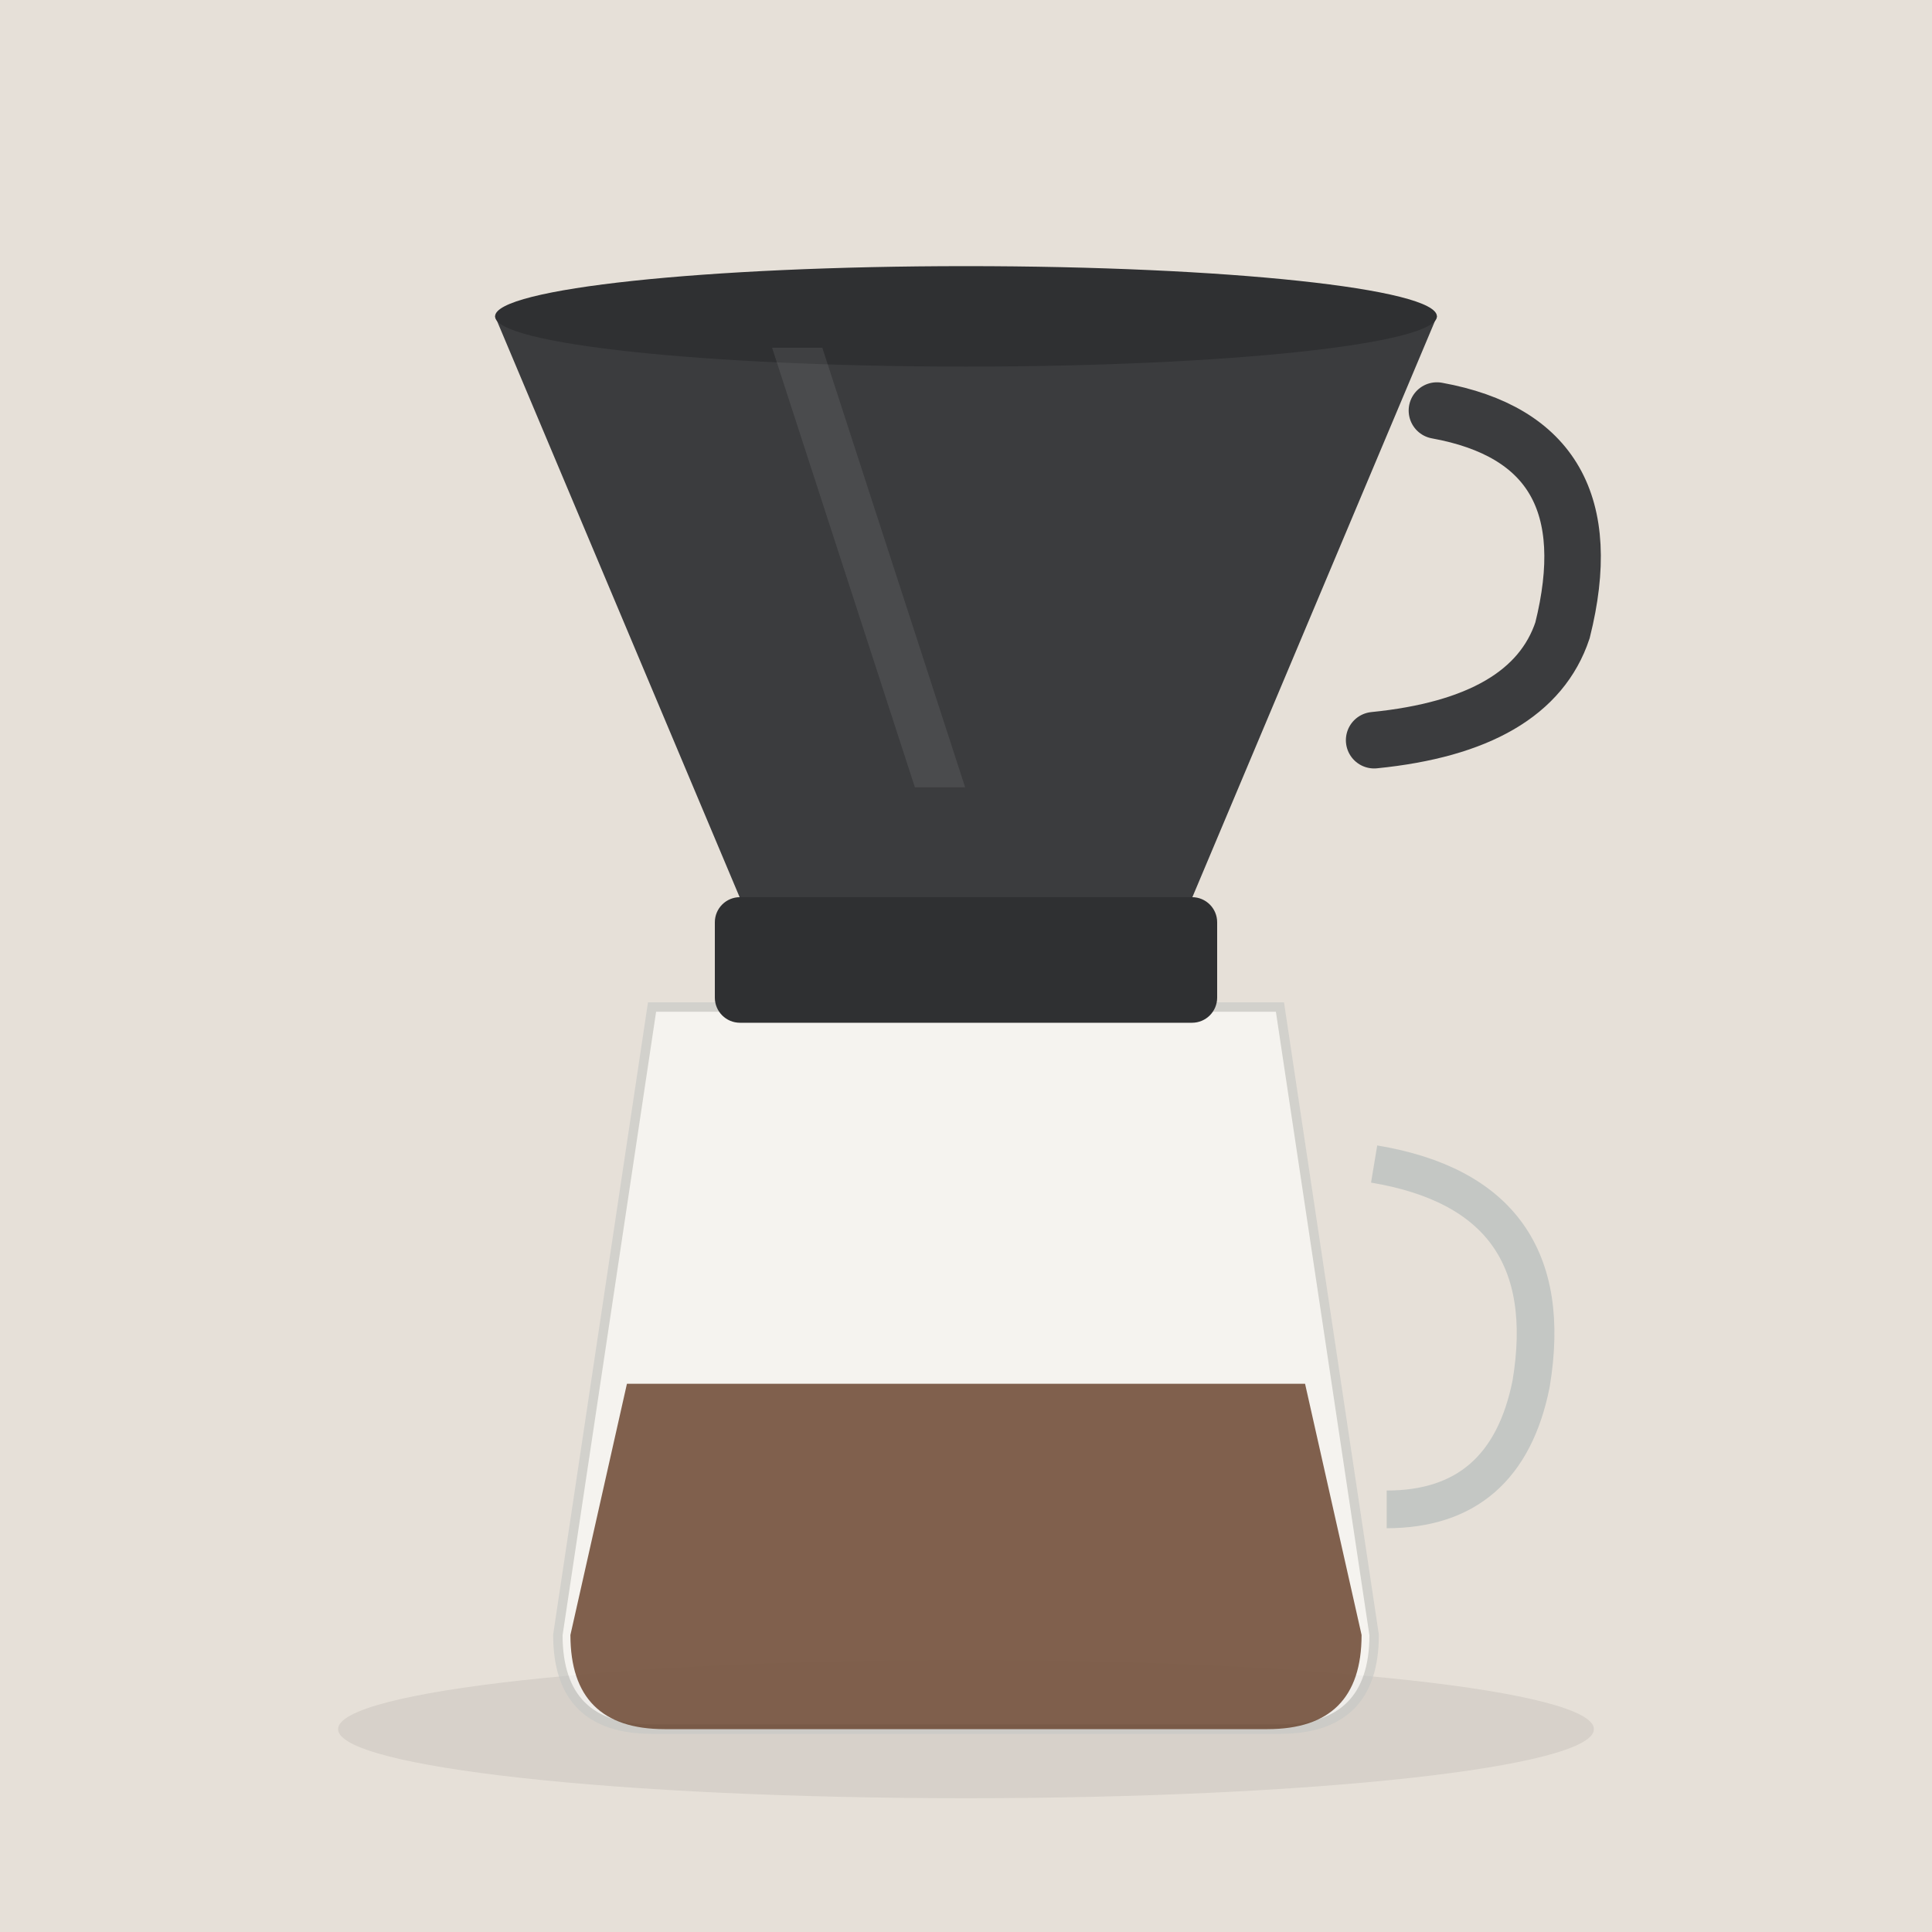
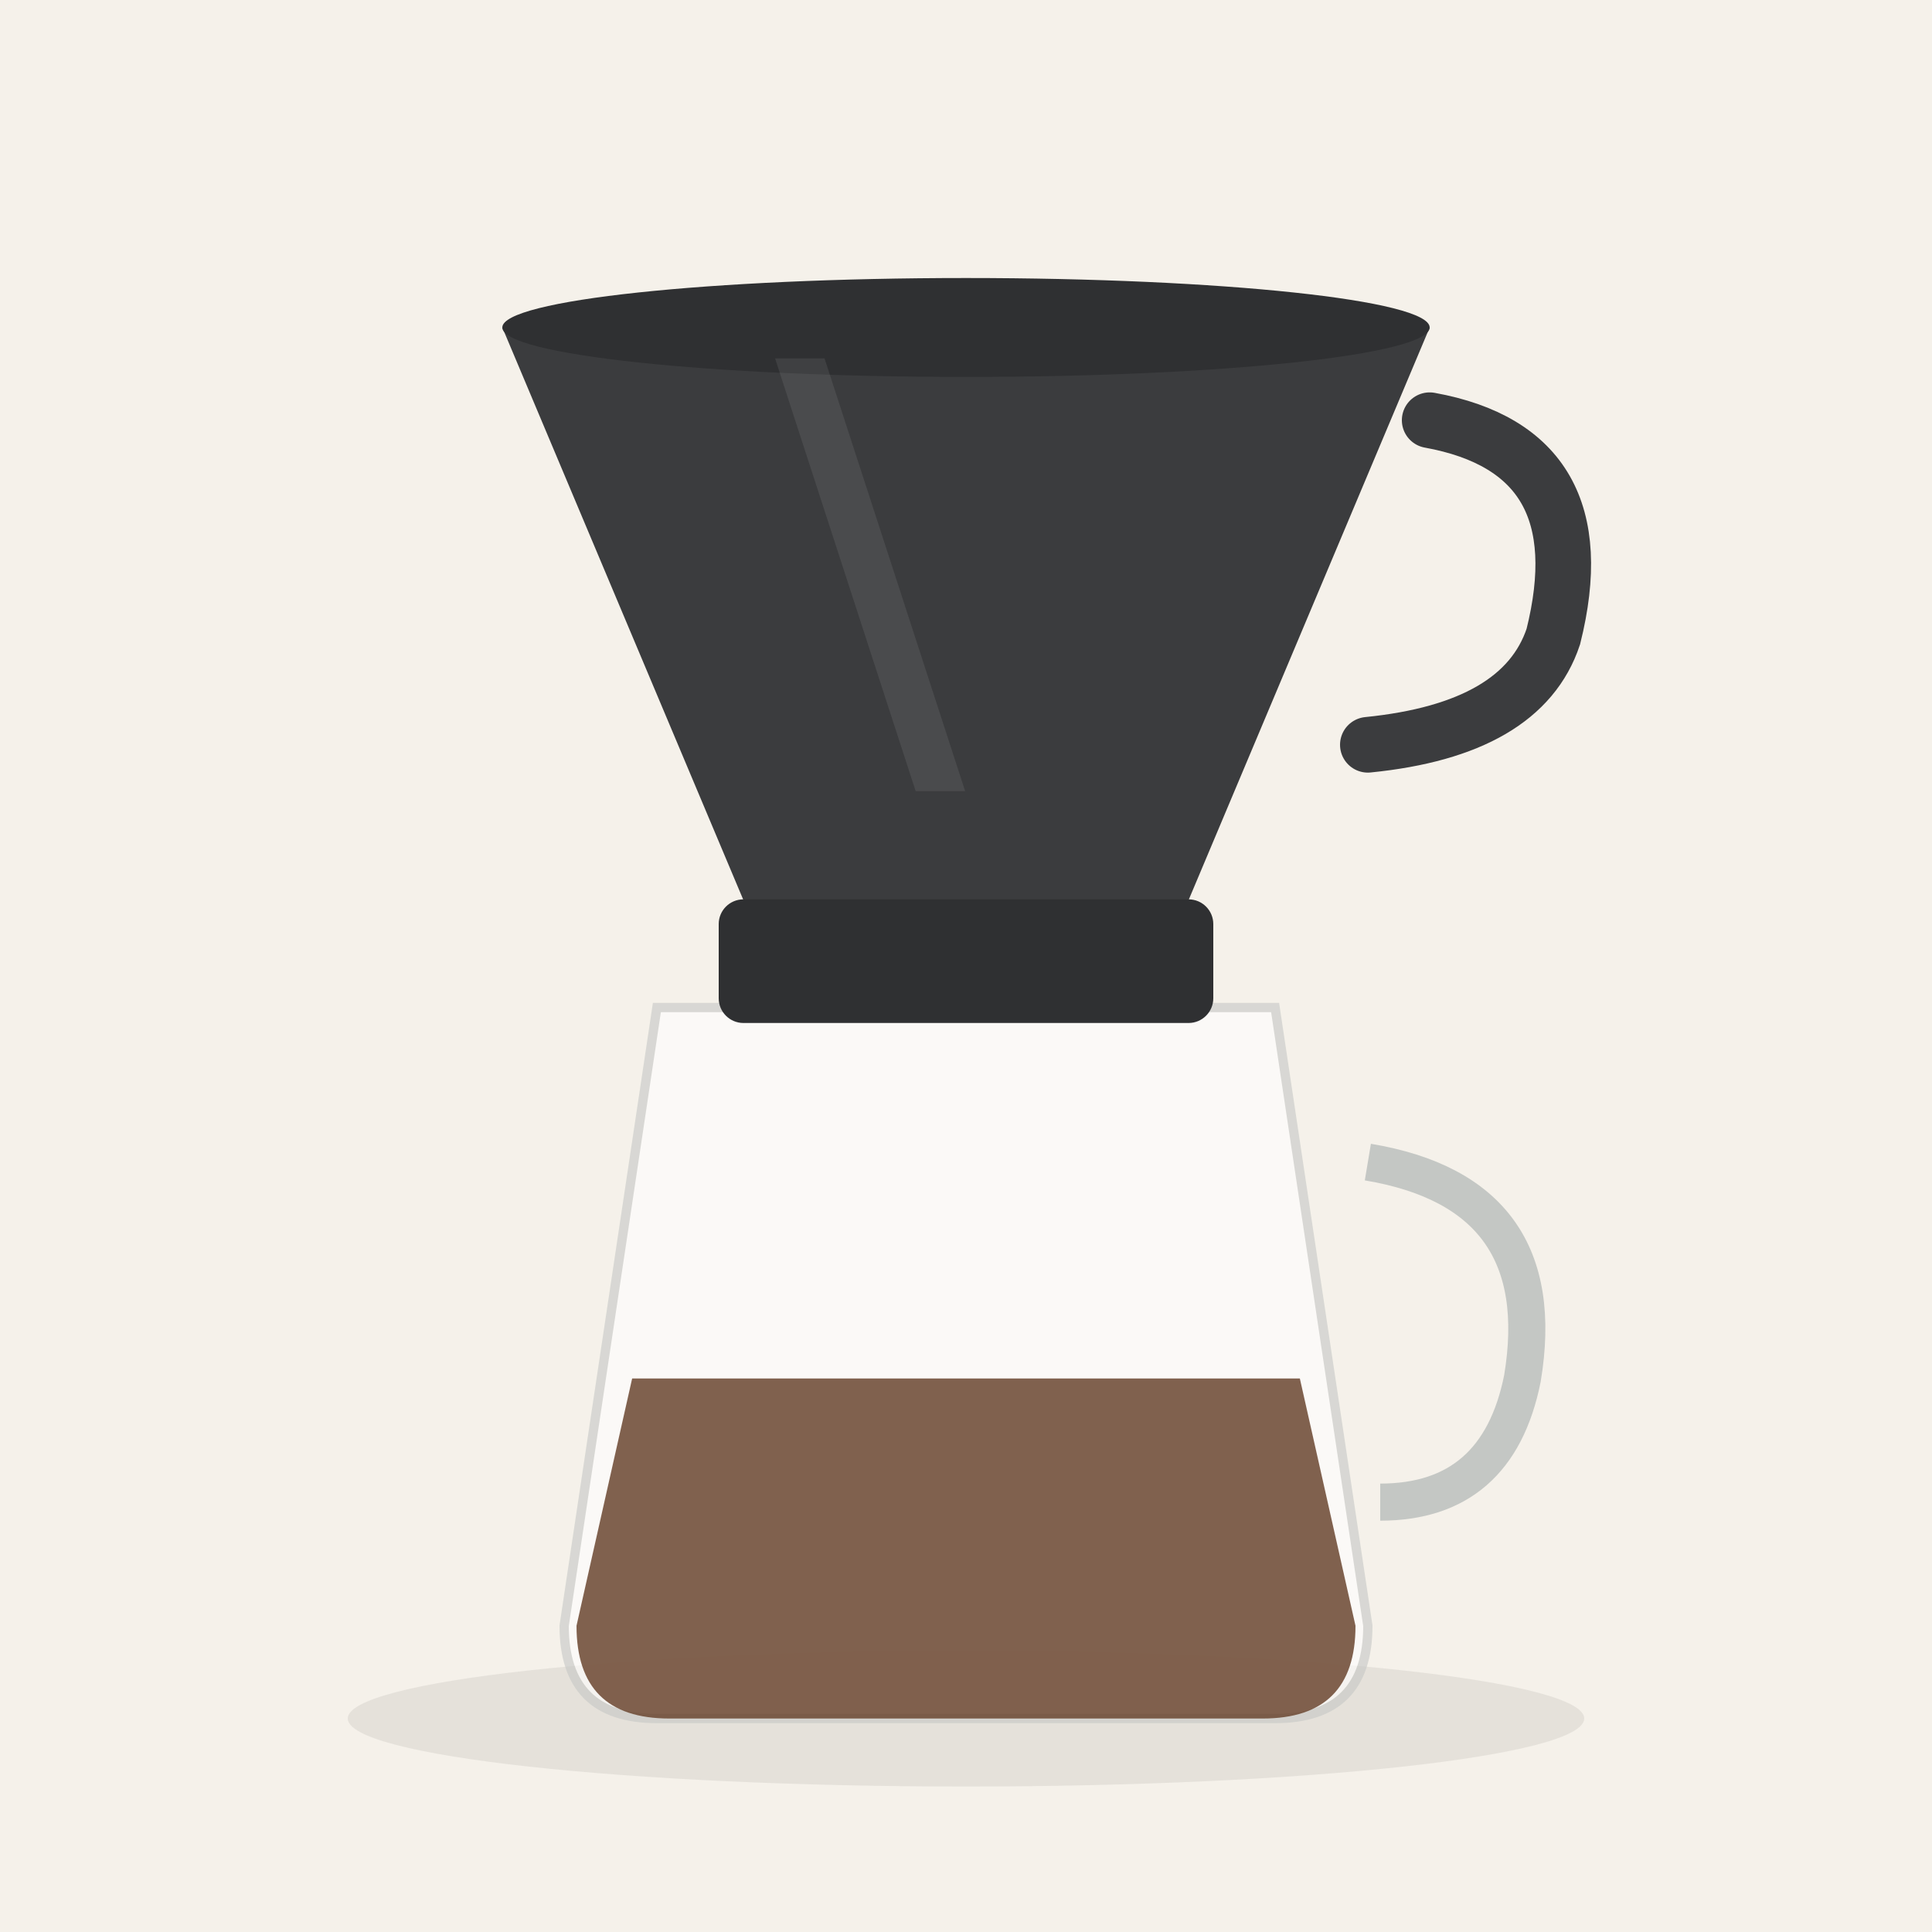
- <svg xmlns="http://www.w3.org/2000/svg" viewBox="0 0 800 800" width="800" height="800" role="img">
-   <rect width="800" height="800" fill="#e6e0d8" />
-   <g transform="translate(400 430) scale(1.3) translate(-400 -430)">
+ <svg xmlns="http://www.w3.org/2000/svg" viewBox="0 0 800 800" width="800" height="800">
+   <rect width="100%" height="100%" fill="#f5f1ea" />
+   <g transform="translate(400 430) scale(1.28) translate(-400 -430)">
    <ellipse cx="400" cy="650" rx="200" ry="22" fill="#000" opacity=".07" />
    <path d="M300 420 h200 l30 200 q0 30 -30 30 h-200 q-30 0 -30 -30z" fill="#ffffff" opacity=".6" stroke="#c4c7c4" stroke-width="3" />
    <path d="M292 540 h216 l18 80 q0 30 -30 30 h-192 q-30 0 -30 -30z" fill="#6b4630" opacity=".85" />
    <path d="M530 470 q60 10 50 70 q-8 40 -46 40" stroke="#c4c7c4" stroke-width="12" fill="none" />
    <path d="M250 200 h300 l-80 190 h-140z" fill="#3b3c3e" />
    <rect x="320" y="385" width="160" height="40" rx="8" fill="#2f3032" />
    <path d="M550 230 q55 10 40 70 q-10 30 -60 35" stroke="#3b3c3e" stroke-width="18" fill="none" stroke-linecap="round" />
    <ellipse cx="400" cy="200" rx="150" ry="16" fill="#2f3032" />
    <path d="M270 210 l20 0 l-60 0z" fill="#fff" opacity=".1" />
    <rect x="270" y="210" width="16" height="140" fill="#fff" opacity=".08" transform="skewX(18)" />
  </g>
</svg>
